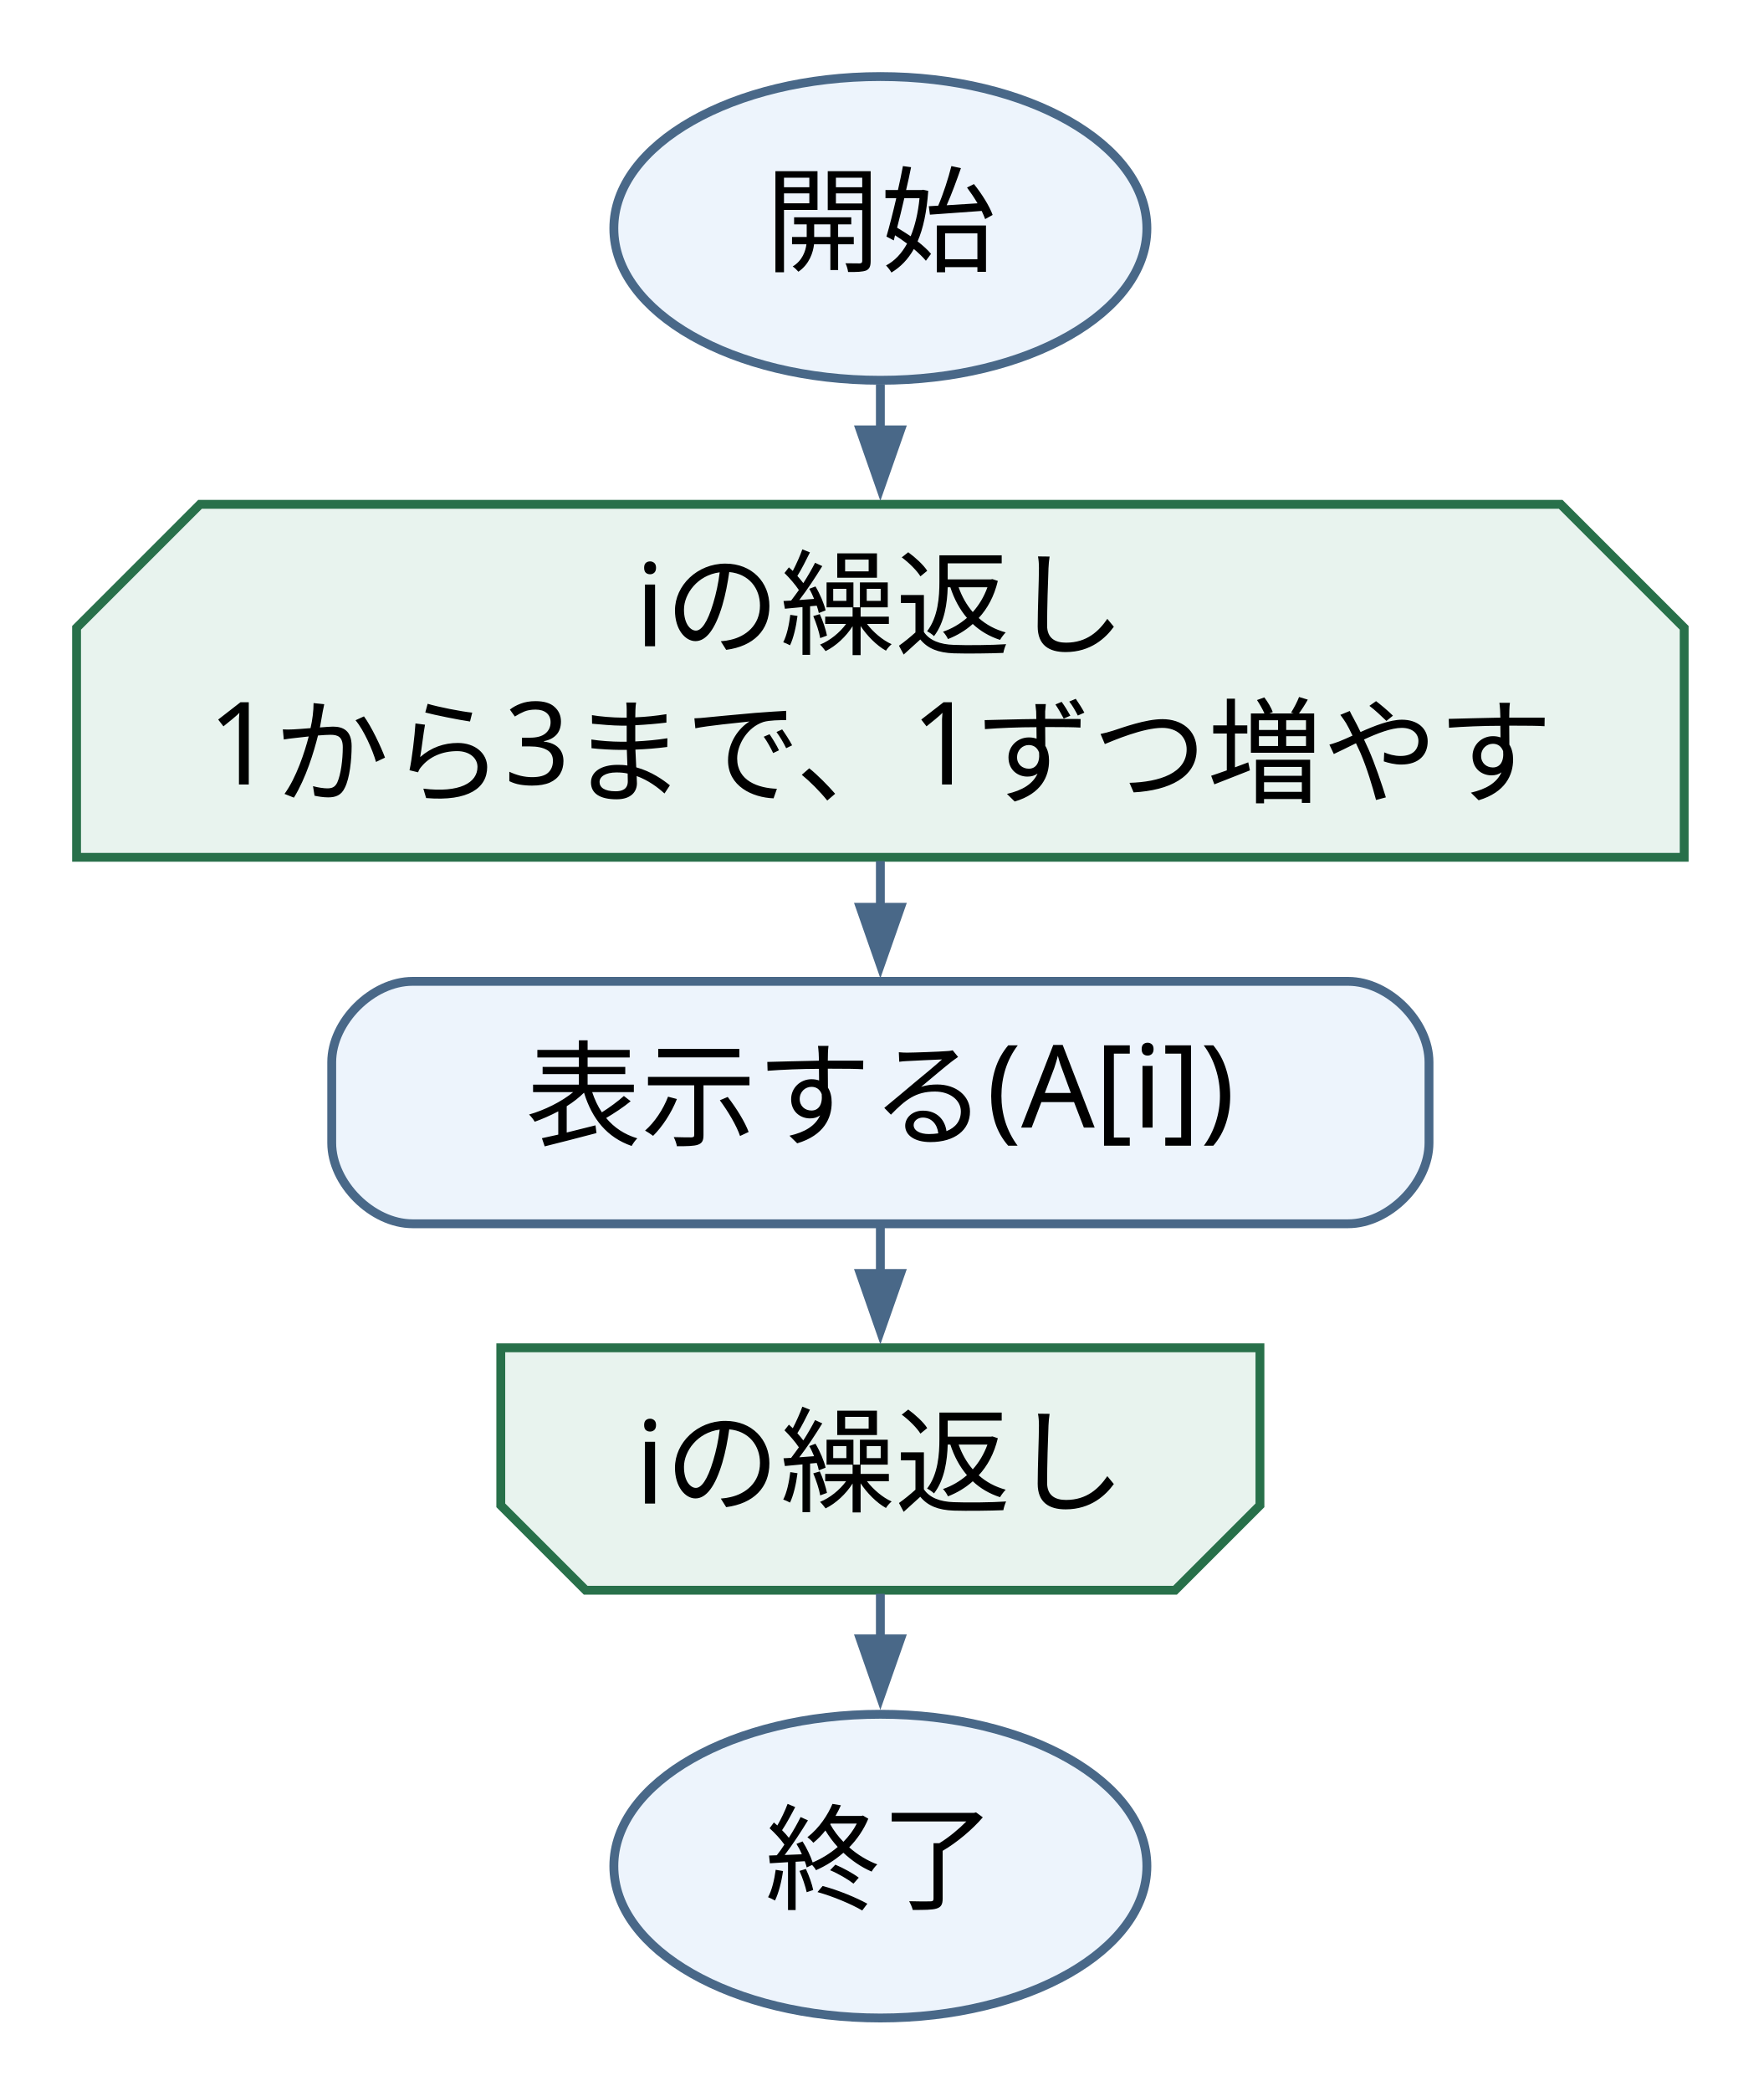
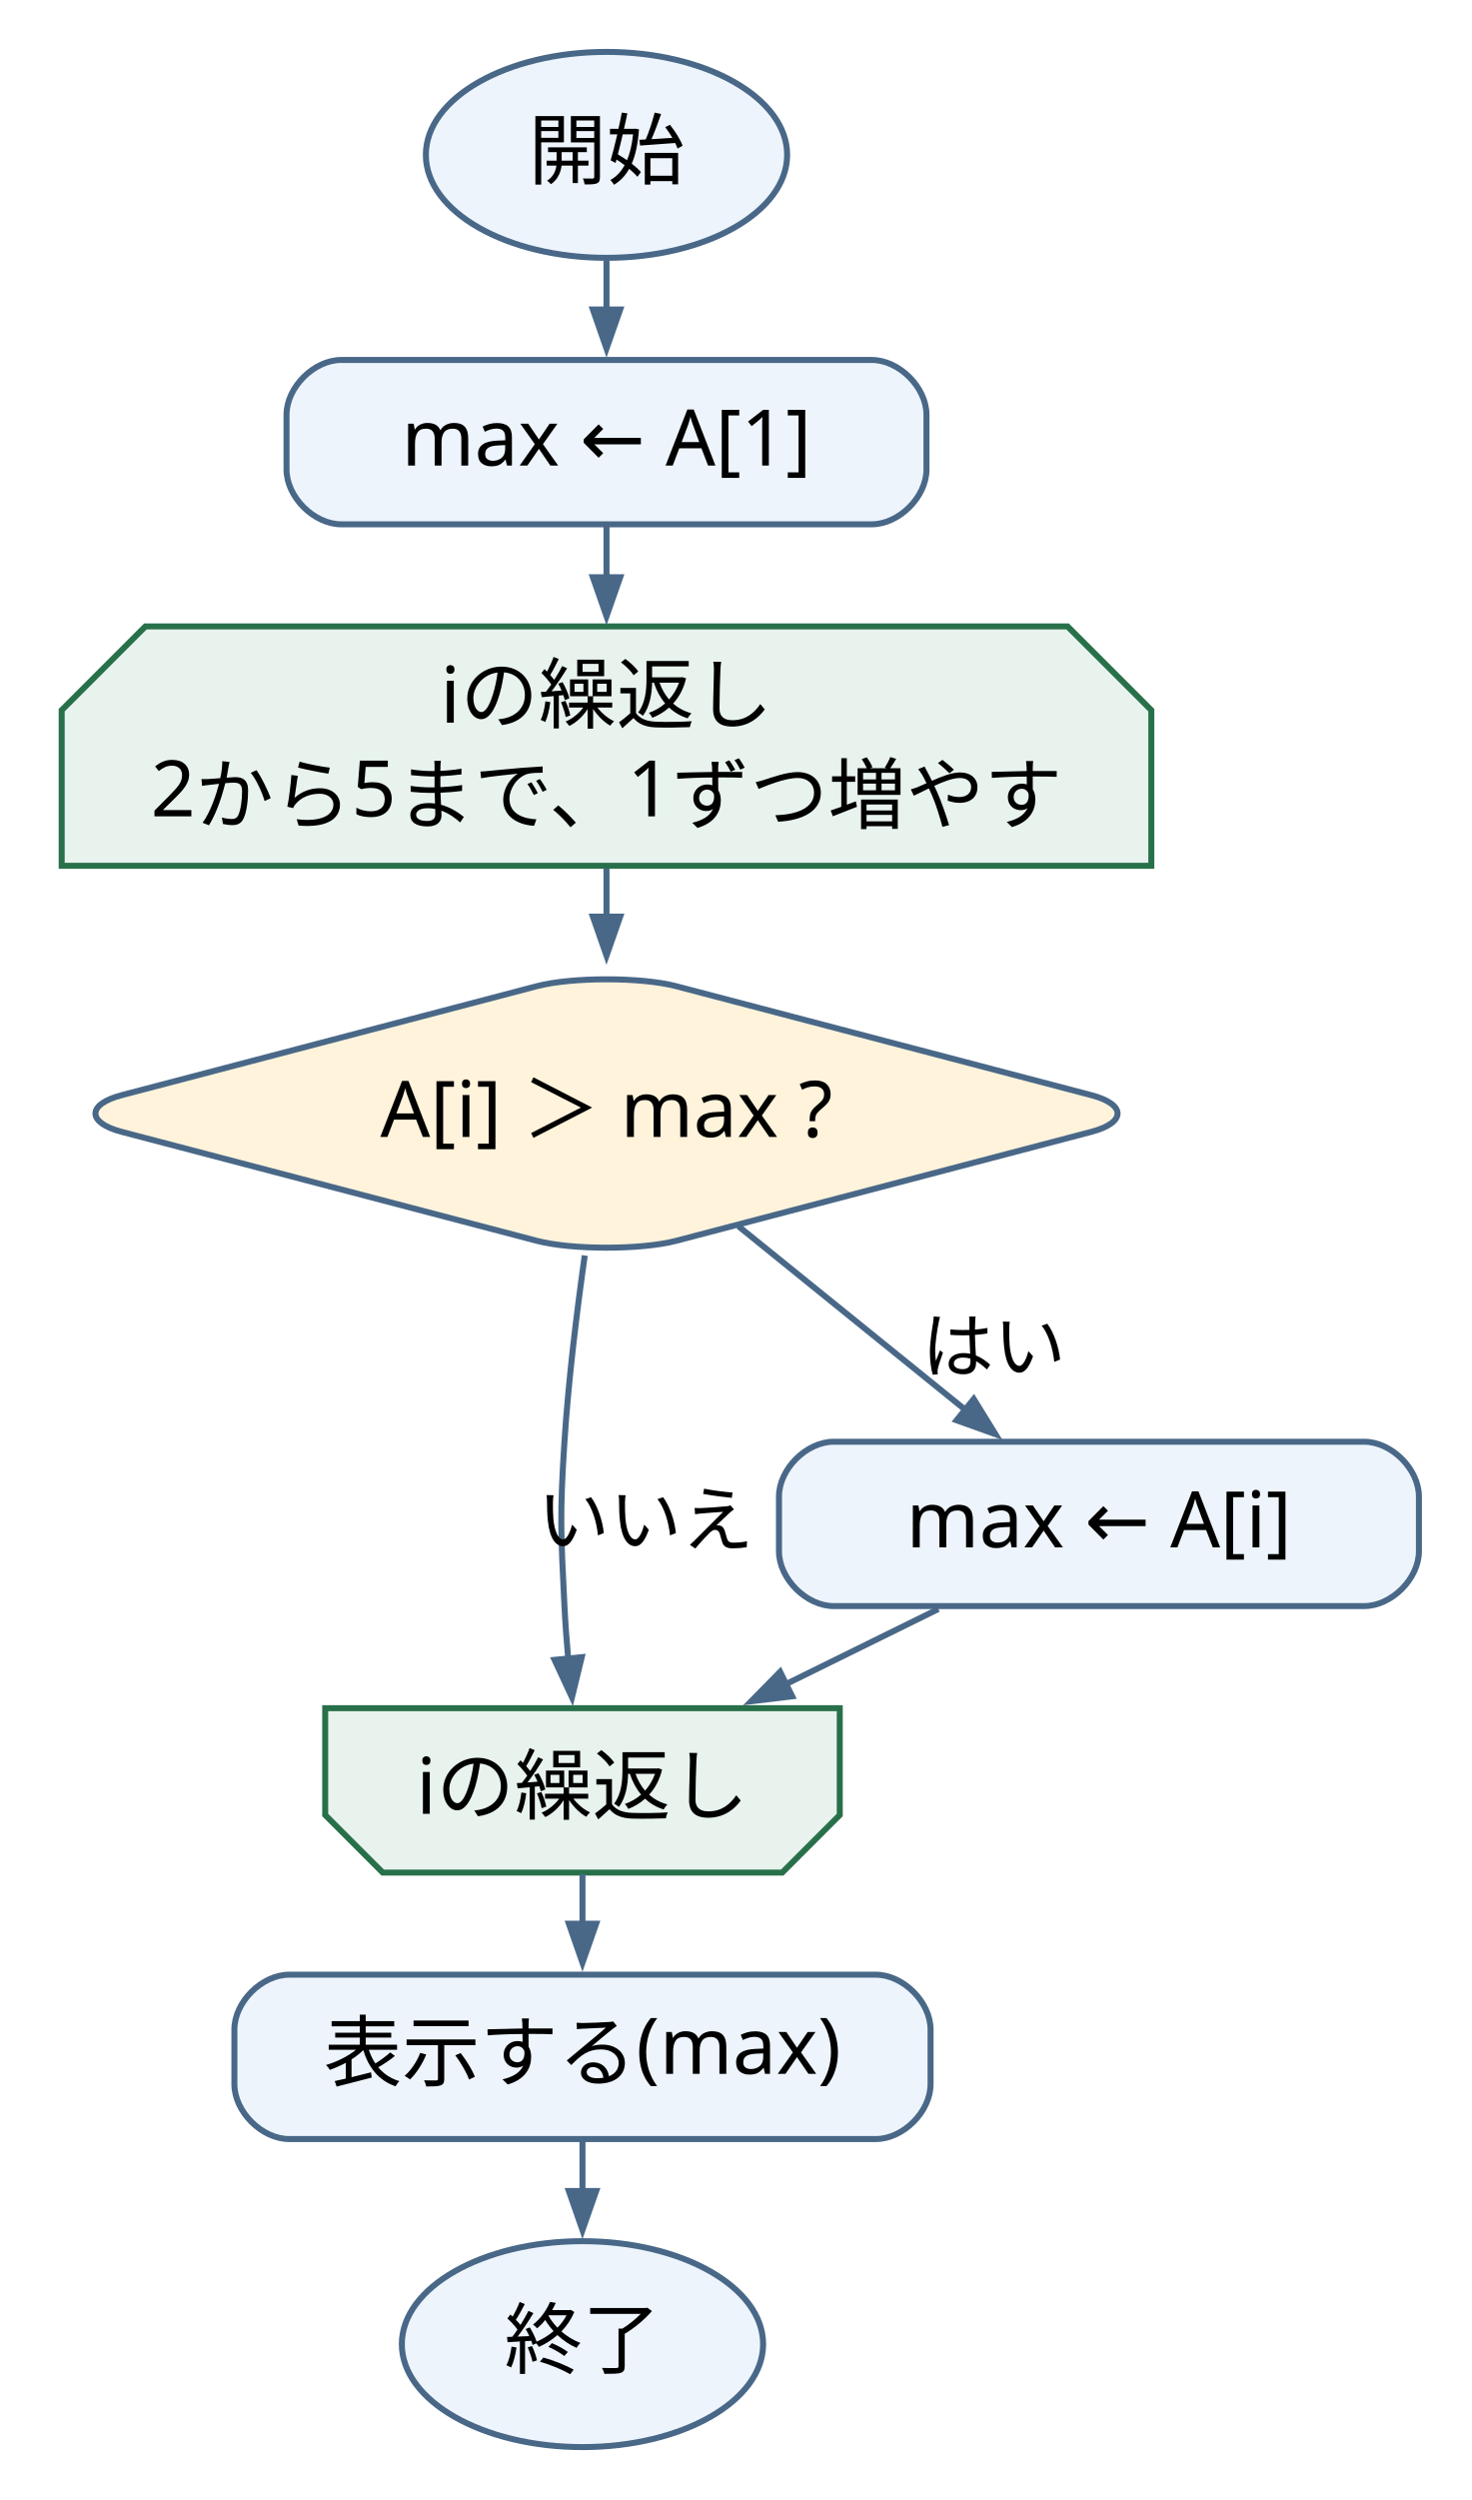
- <svg xmlns="http://www.w3.org/2000/svg" width="199pt" height="236pt" viewBox="0.00 0.00 199.00 236.00">
-   <g id="graph0" class="graph" transform="scale(1 1) rotate(0) translate(8.64 227.76)">
+ <svg xmlns="http://www.w3.org/2000/svg" width="245pt" height="416pt" viewBox="0.00 0.00 245.00 416.00">
+   <g id="graph0" class="graph" transform="scale(1 1) rotate(0) translate(8.64 407.36)">
    <g id="node1" class="node">
-       <ellipse fill="#edf4fc" stroke="#496888" cx="90.72" cy="-17.14" rx="30.08" ry="17.14" />
-       <text xml:space="preserve" text-anchor="middle" x="90.72" y="-13.24" font-family="Meiryo" font-size="13.00">終了</text>
+       <ellipse fill="#edf4fc" stroke="#496888" cx="88.35" cy="-17.14" rx="30.08" ry="17.14" />
+       <text xml:space="preserve" text-anchor="middle" x="88.35" y="-13.24" font-family="Meiryo" font-size="13.00">終了</text>
    </g>
-     <g id="node2" class="node loopend">
-       <polygon fill="#e8f3ee" stroke="#28704a" points="47.88,-75.64 133.56,-75.64 133.56,-57.86 123.98,-48.28 57.46,-48.28 47.88,-57.86" />
-       <text xml:space="preserve" text-anchor="middle" x="90.72" y="-58.06" font-family="Meiryo" font-size="13.00">iの繰返し</text>
+     <g id="node2" class="node">
+       <path fill="#edf4fc" stroke="#496888" d="M137.19,-78.64C137.19,-78.64 39.51,-78.64 39.51,-78.64 34.95,-78.64 30.39,-74.08 30.39,-69.52 30.39,-69.52 30.39,-60.4 30.39,-60.4 30.39,-55.84 34.95,-51.28 39.51,-51.28 39.51,-51.28 137.19,-51.28 137.19,-51.28 141.75,-51.28 146.31,-55.84 146.31,-60.4 146.31,-60.4 146.31,-69.52 146.31,-69.52 146.31,-74.08 141.75,-78.64 137.19,-78.64" />
+       <text xml:space="preserve" text-anchor="middle" x="88.35" y="-61.06" font-family="Meiryo" font-size="13.00">表示する(max)</text>
    </g>
    <g id="edge1" class="edge">
-       <path fill="none" stroke="#496888" d="M90.72,-47.88C90.72,-46.2 90.72,-44.44 90.72,-42.65" />
-       <polygon fill="#496888" stroke="#496888" points="93,-42.79 90.72,-36.29 88.45,-42.79 93,-42.79" />
+       <path fill="none" stroke="#496888" d="M88.35,-50.95C88.35,-48.25 88.35,-45.33 88.35,-42.37" />
+       <polygon fill="#496888" stroke="#496888" points="90.63,-42.63 88.35,-36.13 86.08,-42.63 90.63,-42.63" />
    </g>
-     <g id="node3" class="node">
-       <path fill="#edf4fc" stroke="#496888" d="M143.52,-117C143.52,-117 37.92,-117 37.92,-117 33.36,-117 28.8,-112.44 28.8,-107.88 28.8,-107.88 28.8,-98.76 28.8,-98.76 28.8,-94.2 33.36,-89.64 37.92,-89.64 37.92,-89.64 143.52,-89.64 143.52,-89.64 148.08,-89.64 152.64,-94.2 152.64,-98.76 152.64,-98.76 152.64,-107.88 152.64,-107.88 152.64,-112.44 148.08,-117 143.52,-117" />
-       <text xml:space="preserve" text-anchor="middle" x="90.72" y="-99.42" font-family="Meiryo" font-size="13.00">表示する(A[i])</text>
+     <g id="node3" class="node loopend">
+       <polygon fill="#e8f3ee" stroke="#28704a" points="45.51,-123.00 131.19,-123.00 131.19,-105.22 121.61,-95.64 55.09,-95.64 45.51,-105.22" />
+       <text xml:space="preserve" text-anchor="middle" x="88.35" y="-105.42" font-family="Meiryo" font-size="13.00">iの繰返し</text>
    </g>
    <g id="edge2" class="edge">
-       <path fill="none" stroke="#496888" d="M90.72,-89.43C90.72,-87.68 90.72,-85.85 90.72,-84.01" />
-       <polygon fill="#496888" stroke="#496888" points="93,-84.03 90.72,-77.53 88.45,-84.03 93,-84.03" />
+       <path fill="none" stroke="#496888" d="M88.35,-95.38C88.35,-92.72 88.35,-89.86 88.35,-86.99" />
+       <polygon fill="#496888" stroke="#496888" points="90.63,-87.13 88.35,-80.63 86.08,-87.13 90.63,-87.13" />
    </g>
-     <g id="node4" class="node loopstart">
-       <polygon fill="#e8f3ee" stroke="#28704a" points="0.00,-131.00 0.00,-156.90 13.94,-170.84 167.50,-170.84 181.44,-156.90 181.44,-131.00" />
-       <text xml:space="preserve" text-anchor="middle" x="90.72" y="-154.82" font-family="Meiryo" font-size="13.00">iの繰返し</text>
-       <text xml:space="preserve" text-anchor="middle" x="90.72" y="-139.22" font-family="Meiryo" font-size="13.00">1から3まで、1ずつ増やす</text>
+     <g id="node4" class="node">
+       <path fill="#fff3db" stroke="#496888" d="M80.74,-243.19C80.74,-243.19 11.61,-225.05 11.61,-225.05 5.8,-223.52 5.8,-220.48 11.61,-218.95 11.61,-218.95 80.74,-200.81 80.74,-200.81 86.55,-199.28 98.15,-199.28 103.96,-200.81 103.96,-200.81 173.09,-218.95 173.09,-218.95 178.9,-220.48 178.9,-223.52 173.09,-225.05 173.09,-225.05 103.96,-243.19 103.96,-243.19 98.15,-244.72 86.55,-244.72 80.74,-243.19" />
+       <text xml:space="preserve" text-anchor="middle" x="92.35" y="-218.1" font-family="Meiryo" font-size="13.00">A[i] ＞ max ?</text>
+     </g>
+     <g id="edge5" class="edge">
+       <path fill="none" stroke="#496888" d="M88.73,-198.36C87.38,-188.82 86.01,-177.58 85.35,-167.36 84.56,-155.23 84.74,-152.15 85.35,-140 85.49,-137.17 85.71,-134.2 85.97,-131.27" />
+       <polygon fill="#496888" stroke="#496888" points="88.23,-131.5 86.6,-124.81 83.7,-131.05 88.23,-131.5" />
+       <text xml:space="preserve" text-anchor="middle" x="98.85" y="-150.08" font-family="Meiryo" font-size="12.00">いいえ</text>
+     </g>
+     <g id="node5" class="node">
+       <path fill="#edf4fc" stroke="#496888" d="M218.51,-167.36C218.51,-167.36 130.19,-167.36 130.19,-167.36 125.63,-167.36 121.07,-162.8 121.07,-158.24 121.07,-158.24 121.07,-149.12 121.07,-149.12 121.07,-144.56 125.63,-140 130.19,-140 130.19,-140 218.51,-140 218.51,-140 223.07,-140 227.63,-144.56 227.63,-149.12 227.63,-149.12 227.63,-158.24 227.63,-158.24 227.63,-162.8 223.07,-167.36 218.51,-167.36" />
+       <text xml:space="preserve" text-anchor="middle" x="174.35" y="-149.78" font-family="Meiryo" font-size="13.00">max ← A[i]</text>
+     </g>
+     <g id="edge4" class="edge">
+       <path fill="none" stroke="#496888" d="M114.32,-203.23C126.01,-193.77 140.35,-182.18 152.08,-172.69" />
+       <polygon fill="#496888" stroke="#496888" points="153.5,-174.47 157.12,-168.61 150.64,-170.93 153.5,-174.47" />
+       <text xml:space="preserve" text-anchor="middle" x="156.83" y="-178.96" font-family="Meiryo" font-size="12.00">はい</text>
    </g>
    <g id="edge3" class="edge">
-       <path fill="none" stroke="#496888" d="M90.72,-130.58C90.72,-128.77 90.72,-126.92 90.72,-125.1" />
-       <polygon fill="#496888" stroke="#496888" points="93,-125.36 90.72,-118.86 88.45,-125.36 93,-125.36" />
+       <path fill="none" stroke="#496888" d="M147.61,-139.51C139.52,-135.53 130.53,-131.1 122.05,-126.92" />
+       <polygon fill="#496888" stroke="#496888" points="123.27,-124.98 116.43,-124.15 121.26,-129.06 123.27,-124.98" />
    </g>
-     <g id="node5" class="node">
-       <ellipse fill="#edf4fc" stroke="#496888" cx="90.72" cy="-201.98" rx="30.08" ry="17.14" />
-       <text xml:space="preserve" text-anchor="middle" x="90.72" y="-198.08" font-family="Meiryo" font-size="13.00">開始</text>
+     <g id="node6" class="node loopstart">
+       <polygon fill="#e8f3ee" stroke="#28704a" points="1.63,-263.24 1.63,-289.14 15.57,-303.08 169.13,-303.08 183.07,-289.14 183.07,-263.24" />
+       <text xml:space="preserve" text-anchor="middle" x="92.35" y="-287.06" font-family="Meiryo" font-size="13.00">iの繰返し</text>
+       <text xml:space="preserve" text-anchor="middle" x="92.35" y="-271.46" font-family="Meiryo" font-size="13.00">2から5まで、1ずつ増やす</text>
    </g>
-     <g id="edge4" class="edge">
-       <path fill="none" stroke="#496888" d="M90.72,-184.37C90.72,-182.65 90.72,-180.88 90.72,-179.09" />
-       <polygon fill="#496888" stroke="#496888" points="93,-179.24 90.72,-172.74 88.45,-179.24 93,-179.24" />
+     <g id="edge6" class="edge">
+       <path fill="none" stroke="#496888" d="M92.35,-262.79C92.35,-260.15 92.35,-257.38 92.35,-254.59" />
+       <polygon fill="#496888" stroke="#496888" points="94.63,-254.77 92.35,-248.27 90.08,-254.77 94.63,-254.77" />
+     </g>
+     <g id="node7" class="node">
+       <path fill="#edf4fc" stroke="#496888" d="M136.51,-347.44C136.51,-347.44 48.19,-347.44 48.19,-347.44 43.63,-347.44 39.07,-342.88 39.07,-338.32 39.07,-338.32 39.07,-329.2 39.07,-329.2 39.07,-324.64 43.63,-320.08 48.19,-320.08 48.19,-320.08 136.51,-320.08 136.51,-320.08 141.07,-320.08 145.63,-324.64 145.63,-329.2 145.63,-329.2 145.63,-338.32 145.63,-338.32 145.63,-342.88 141.07,-347.44 136.51,-347.44" />
+       <text xml:space="preserve" text-anchor="middle" x="92.35" y="-329.86" font-family="Meiryo" font-size="13.00">max ← A[1]</text>
+     </g>
+     <g id="edge7" class="edge">
+       <path fill="none" stroke="#496888" d="M92.35,-319.74C92.35,-317.05 92.35,-314.12 92.35,-311.14" />
+       <polygon fill="#496888" stroke="#496888" points="94.63,-311.27 92.35,-304.77 90.08,-311.27 94.63,-311.27" />
+     </g>
+     <g id="node8" class="node">
+       <ellipse fill="#edf4fc" stroke="#496888" cx="92.35" cy="-381.58" rx="30.08" ry="17.14" />
+       <text xml:space="preserve" text-anchor="middle" x="92.35" y="-377.68" font-family="Meiryo" font-size="13.00">開始</text>
+     </g>
+     <g id="edge8" class="edge">
+       <path fill="none" stroke="#496888" d="M92.35,-364.04C92.35,-361.37 92.35,-358.58 92.35,-355.83" />
+       <polygon fill="#496888" stroke="#496888" points="94.63,-355.84 92.35,-349.34 90.08,-355.84 94.63,-355.84" />
    </g>
  </g>
</svg>
